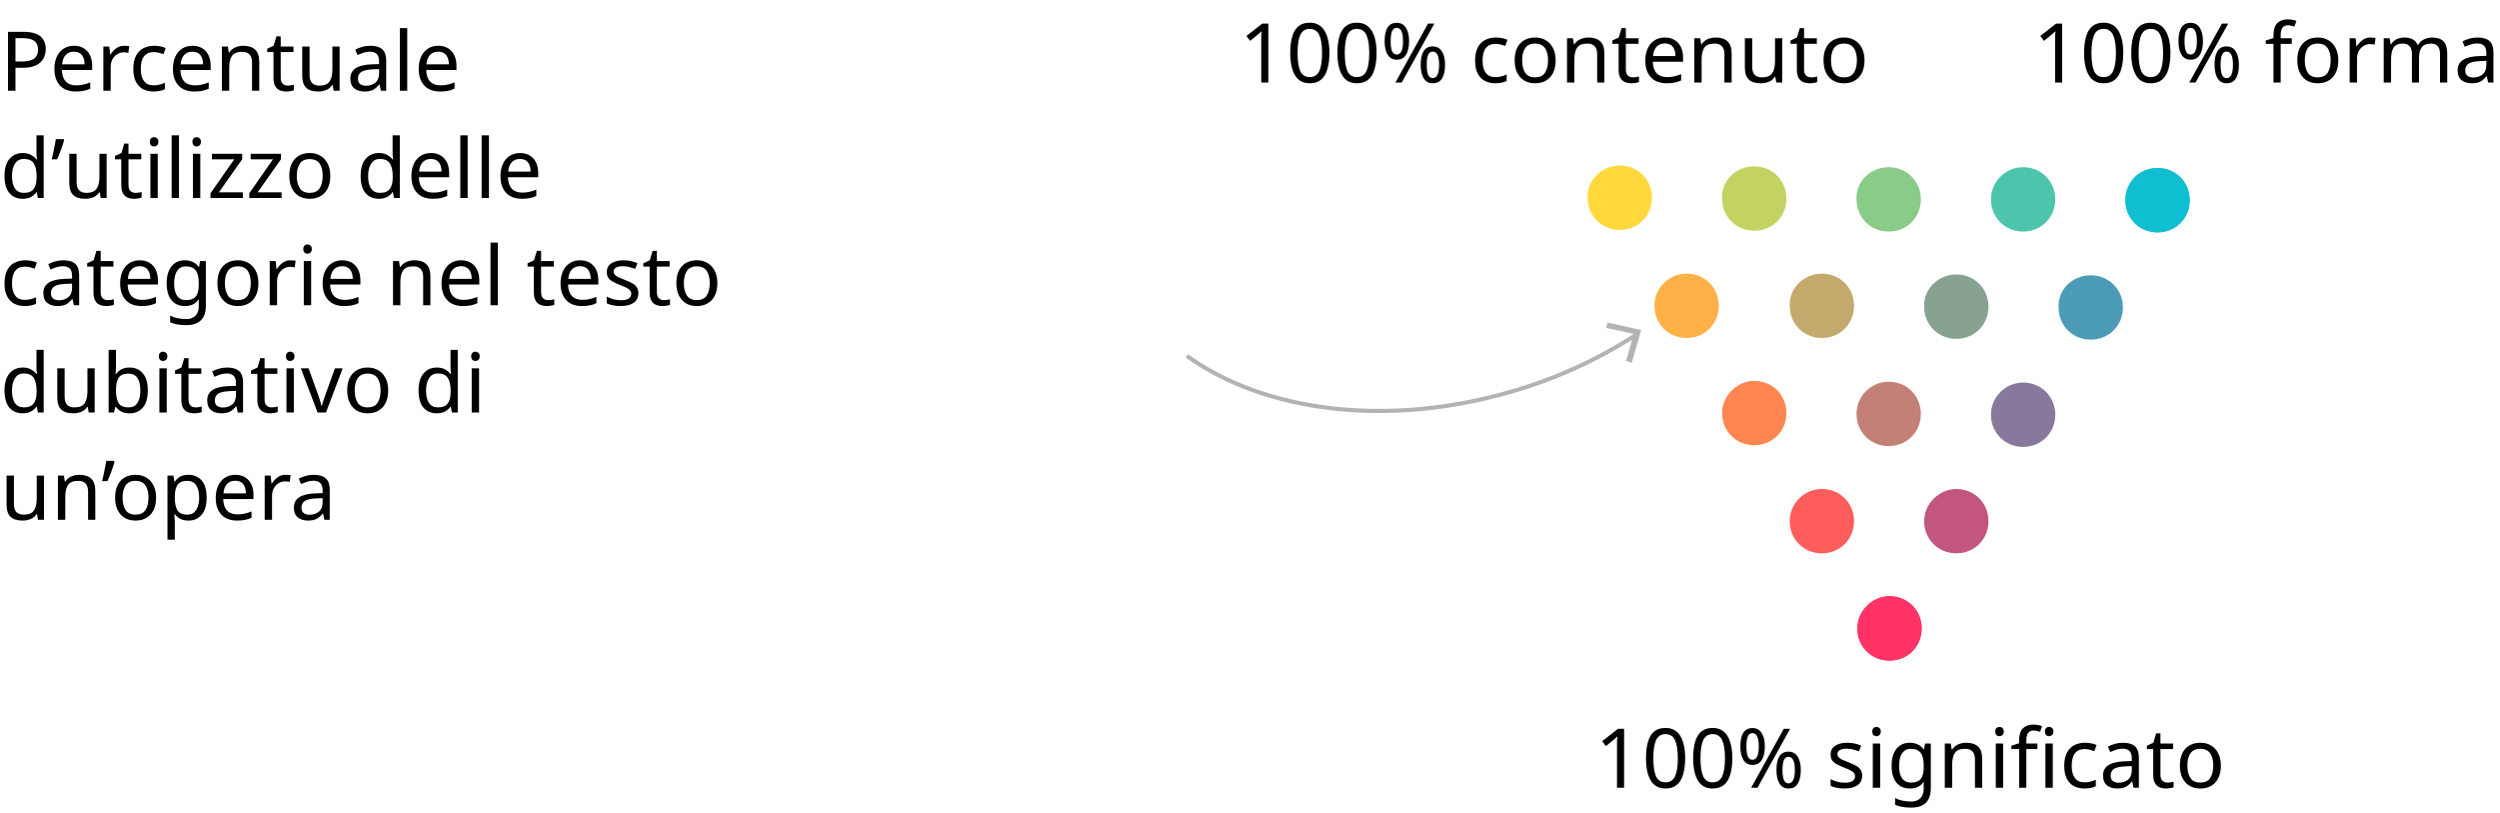
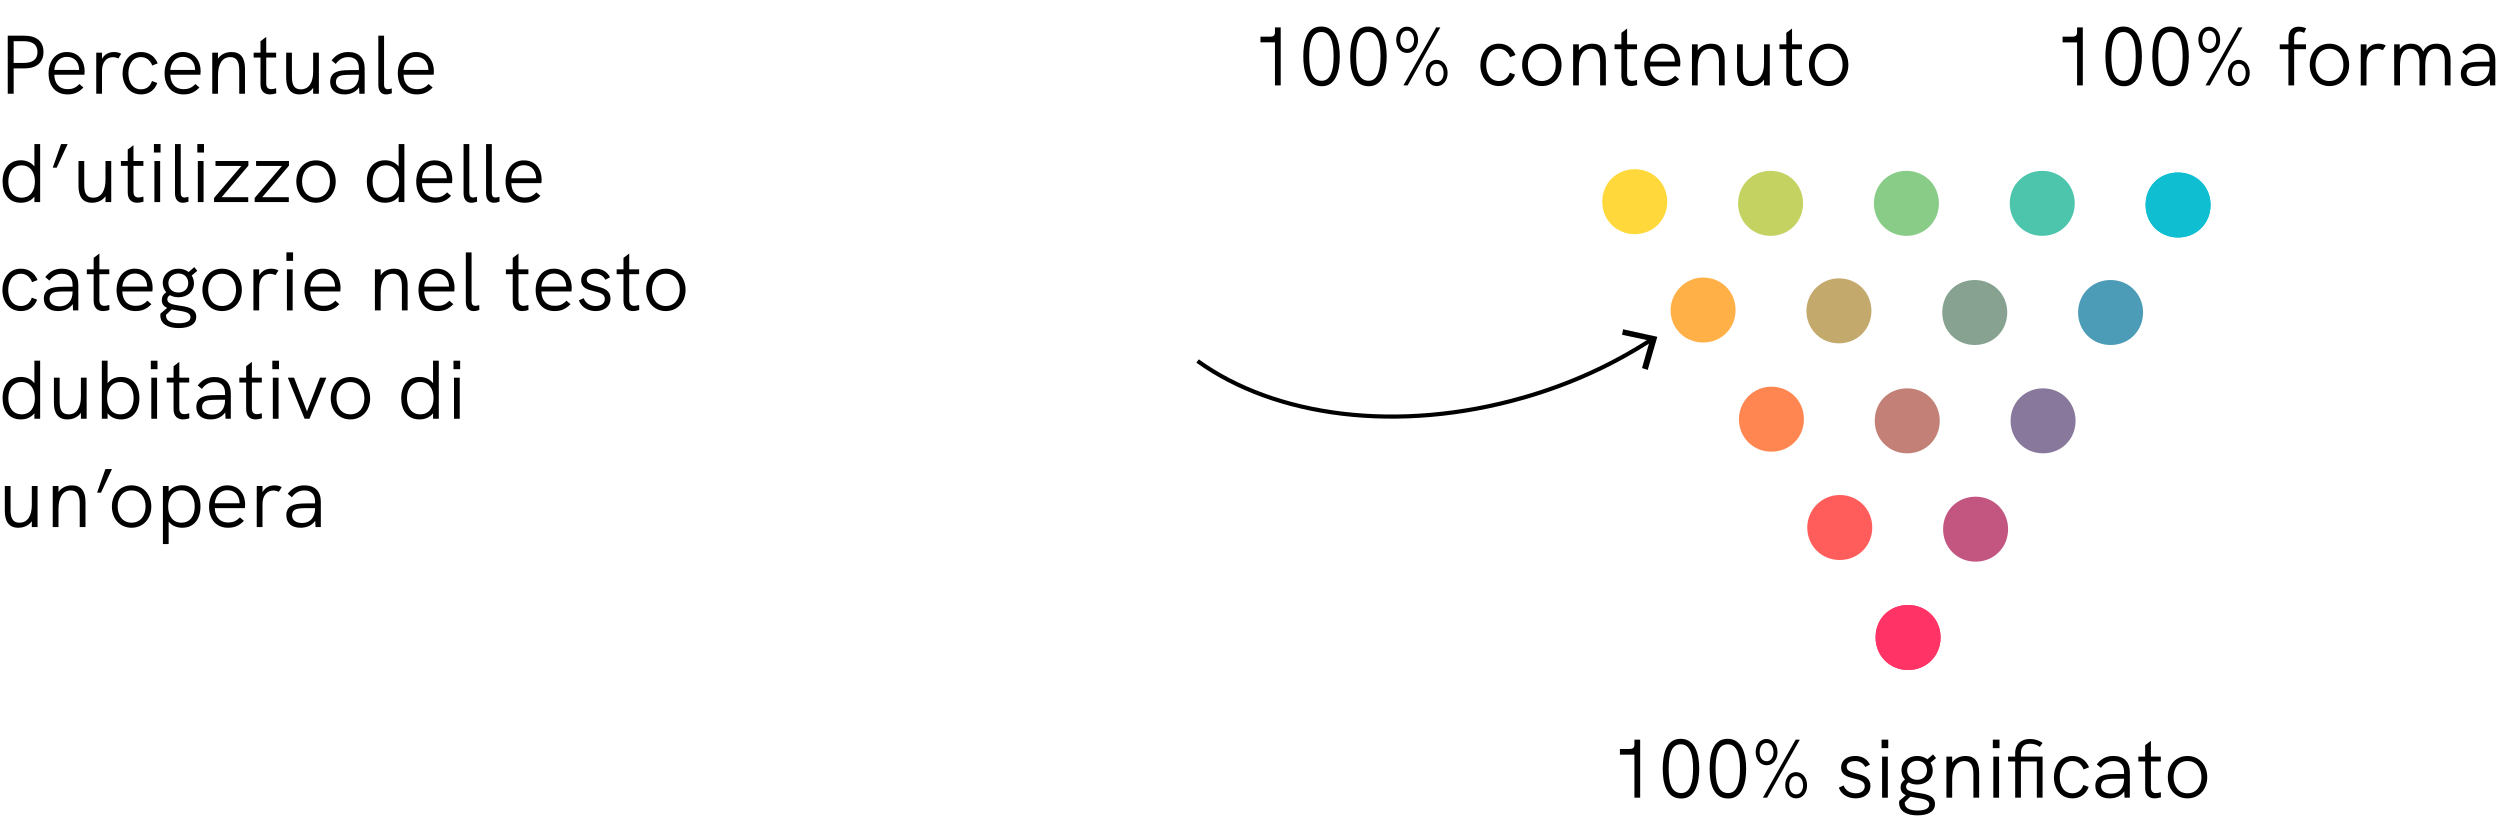
- <svg xmlns="http://www.w3.org/2000/svg" version="1.1" id="Layer_1" x="0px" y="0px" viewBox="0 0 303 98.5" style="enable-background:new 0 0 303 98.5;" xml:space="preserve">
-   <style type="text/css">
- 	.st0{font-family:'HKGrotesk-Regular';}
- 	.st1{font-size:10px;}
- 	.st2{fill:#FF3366;}
- 	.st3{fill:#FF5D5B;}
- 	.st4{fill:#FFD93B;}
- 	.st5{fill:#C3D261;}
- 	.st6{fill:#88CC87;}
- 	.st7{fill:#4CC5AC;}
- 	.st8{fill:#10BED2;}
- 	.st9{fill:#C35681;}
- 	.st10{fill:#FF8651;}
- 	.st11{fill:#C38077;}
- 	.st12{fill:#88799C;}
- 	.st13{fill:#FFB046;}
- 	.st14{fill:#C3A96C;}
- 	.st15{fill:#88A291;}
- 	.st16{fill:#4C9BB7;}
- 	.st17{opacity:0.3;}
- 	.st18{fill:none;stroke:#000000;stroke-width:0.5;stroke-miterlimit:10;}
- </style>
-   <text transform="matrix(1 0 0 1 193.372 95.474)" class="st0 st1">100% significato</text>
-   <text transform="matrix(1 0 0 1 246.491 10.001)" class="st0 st1">100% forma</text>
-   <text transform="matrix(1 0 0 1 150.237 10)" class="st0 st1">100% contenuto</text>
-   <g id="Raggruppa_1305" transform="translate(-482 520.065)">
-     <path id="Rettangolo_9797" class="st2" d="M711.1-447.8L711.1-447.8c2.2,0,3.9,1.7,3.9,3.9l0,0c0,2.2-1.7,3.9-3.9,3.9l0,0   c-2.2,0-3.9-1.7-3.9-3.9l0,0C707.2-446,709-447.8,711.1-447.8z" />
-     <path id="Rettangolo_9798" class="st3" d="M702.9-460.8L702.9-460.8c2.2,0,3.9,1.7,3.9,3.9l0,0c0,2.2-1.7,3.9-3.9,3.9l0,0   c-2.2,0-3.9-1.7-3.9-3.9l0,0C699-459.1,700.8-460.8,702.9-460.8z" />
-     <path id="Rettangolo_9799" class="st4" d="M678.4-500L678.4-500c2.2,0,3.9,1.7,3.9,3.9l0,0c0,2.2-1.7,3.9-3.9,3.9l0,0   c-2.2,0-3.9-1.7-3.9-3.9l0,0C674.4-498.2,676.2-500,678.4-500z" />
-     <path id="Rettangolo_9800" class="st5" d="M694.7-499.9L694.7-499.9c2.2,0,3.9,1.7,3.9,3.9l0,0c0,2.2-1.7,3.9-3.9,3.9l0,0   c-2.2,0-3.9-1.7-3.9-3.9l0,0C690.7-498.2,692.5-499.9,694.7-499.9z" />
-     <path id="Rettangolo_9801" class="st6" d="M711-499.8L711-499.8c2.2,0,3.9,1.7,3.9,3.9l0,0c0,2.2-1.7,3.9-3.9,3.9l0,0   c-2.2,0-3.9-1.7-3.9-3.9l0,0C707-498.1,708.8-499.8,711-499.8z" />
-     <path id="Rettangolo_9802" class="st7" d="M727.3-499.8L727.3-499.8c2.2,0,3.9,1.7,3.9,3.9l0,0c0,2.2-1.7,3.9-3.9,3.9l0,0   c-2.2,0-3.9-1.7-3.9-3.9l0,0C723.4-498,725.1-499.8,727.3-499.8z" />
-     <path id="Rettangolo_9803" class="st8" d="M743.6-499.7L743.6-499.7c2.2,0,3.9,1.7,3.9,3.9l0,0c0,2.2-1.7,3.9-3.9,3.9l0,0   c-2.2,0-3.9-1.7-3.9-3.9l0,0C739.7-498,741.4-499.7,743.6-499.7z" />
-     <path id="Rettangolo_9804" class="st2" d="M711.1-447.8L711.1-447.8c2.2,0,3.9,1.7,3.9,3.9l0,0c0,2.2-1.7,3.9-3.9,3.9l0,0   c-2.2,0-3.9-1.7-3.9-3.9l0,0C707.2-446,709-447.8,711.1-447.8z" />
-     <path id="Rettangolo_9805" class="st9" d="M719.2-460.8L719.2-460.8c2.2,0,3.9,1.7,3.9,3.9l0,0c0,2.2-1.7,3.9-3.9,3.9l0,0   c-2.2,0-3.9-1.7-3.9-3.9l0,0C715.3-459,717.1-460.8,719.2-460.8z" />
-     <g id="Raggruppa_1292">
-       <path id="Rettangolo_9806" class="st10" d="M694.7-473.9L694.7-473.9c2.2,0,3.9,1.7,3.9,3.9l0,0c0,2.2-1.7,3.9-3.9,3.9l0,0    c-2.2,0-3.9-1.7-3.9-3.9l0,0C690.8-472.1,692.6-473.9,694.7-473.9z" />
-       <path id="Rettangolo_9807" class="st11" d="M711-473.8L711-473.8c2.2,0,3.9,1.7,3.9,3.9l0,0c0,2.2-1.7,3.9-3.9,3.9l0,0    c-2.2,0-3.9-1.7-3.9-3.9l0,0C707.1-472.1,708.9-473.8,711-473.8z" />
-       <path id="Rettangolo_9808" class="st12" d="M727.3-473.7L727.3-473.7c2.2,0,3.9,1.7,3.9,3.9l0,0c0,2.2-1.7,3.9-3.9,3.9l0,0    c-2.2,0-3.9-1.7-3.9-3.9l0,0C723.4-472,725.2-473.7,727.3-473.7z" />
-     </g>
-     <g id="Raggruppa_1293">
-       <path id="Rettangolo_9809" class="st13" d="M686.5-486.9L686.5-486.9c2.2,0,3.9,1.7,3.9,3.9l0,0c0,2.2-1.7,3.9-3.9,3.9l0,0    c-2.2,0-3.9-1.7-3.9-3.9l0,0C682.6-485.2,684.4-486.9,686.5-486.9z" />
-       <path id="Rettangolo_9810" class="st14" d="M702.9-486.9L702.9-486.9c2.2,0,3.9,1.7,3.9,3.9l0,0c0,2.2-1.7,3.9-3.9,3.9l0,0    c-2.2,0-3.9-1.7-3.9-3.9l0,0C698.9-485.1,700.7-486.9,702.9-486.9z" />
-       <path id="Rettangolo_9811" class="st15" d="M719.2-486.8L719.2-486.8c2.2,0,3.9,1.7,3.9,3.9l0,0c0,2.2-1.7,3.9-3.9,3.9l0,0    c-2.2,0-3.9-1.7-3.9-3.9l0,0C715.2-485,717-486.8,719.2-486.8z" />
-       <path id="Rettangolo_9812" class="st16" d="M735.5-486.7L735.5-486.7c2.2,0,3.9,1.7,3.9,3.9l0,0c0,2.2-1.7,3.9-3.9,3.9l0,0    c-2.2,0-3.9-1.7-3.9-3.9l0,0C731.5-485,733.3-486.7,735.5-486.7z" />
-     </g>
-     <path id="Rettangolo_9813" class="st8" d="M743.6-499.7L743.6-499.7c2.2,0,3.9,1.7,3.9,3.9l0,0c0,2.2-1.7,3.9-3.9,3.9l0,0   c-2.2,0-3.9-1.7-3.9-3.9l0,0C739.7-498,741.4-499.7,743.6-499.7z" />
+ <svg xmlns="http://www.w3.org/2000/svg" version="1.1" id="Livello_1" x="0px" y="0px" viewBox="0 0 300 99" enable-background="new 0 0 300 99" xml:space="preserve">
+   <g enable-background="new    ">
+     <path d="M196.819,88.758v6.966h-0.689v-5.167h-1.739v-0.68h1.159c0.35,0,0.58-0.12,0.58-0.53   v-0.589H196.819z" />
+     <path d="M199.53,92.245c0-1.658,0.351-3.588,2.159-3.588c1.649,0,2.219,1.689,2.219,3.599   c0,1.908-0.56,3.567-2.148,3.567C199.9,95.823,199.53,93.904,199.53,92.245z M203.169,92.245   c0-1.608-0.31-2.928-1.479-2.928c-1.219,0-1.449,1.429-1.449,2.928c0,1.47,0.23,2.919,1.499,2.919   C202.869,95.164,203.169,93.824,203.169,92.245z" />
+     <path d="M205.16,92.245c0-1.658,0.351-3.588,2.159-3.588c1.649,0,2.219,1.689,2.219,3.599   c0,1.908-0.56,3.567-2.148,3.567C205.53,95.823,205.16,93.904,205.16,92.245z M208.799,92.245   c0-1.608-0.31-2.928-1.479-2.928c-1.219,0-1.449,1.429-1.449,2.928c0,1.47,0.23,2.919,1.499,2.919   C208.499,95.164,208.799,93.824,208.799,92.245z" />
+     <path d="M210.681,90.257c0-0.79,0.439-1.579,1.3-1.579c0.77,0,1.319,0.68,1.319,1.589   c0,0.89-0.54,1.56-1.29,1.56C211.131,91.826,210.681,91.046,210.681,90.257z M212.819,90.267   c0-0.6-0.3-1.109-0.839-1.109c-0.58,0-0.82,0.56-0.82,1.1c0,0.539,0.25,1.089,0.85,1.089   C212.479,91.346,212.819,90.896,212.819,90.267z M215.479,88.758h0.499l-3.928,6.966h-0.51   L215.479,88.758z M214.229,94.225c0-0.779,0.44-1.569,1.3-1.569c0.77,0,1.319,0.68,1.319,1.579   s-0.54,1.569-1.289,1.569C214.669,95.804,214.229,95.004,214.229,94.225z M216.368,94.234   c0-0.59-0.29-1.1-0.84-1.1c-0.57,0-0.819,0.55-0.819,1.09s0.249,1.1,0.85,1.1   C216.038,95.324,216.368,94.864,216.368,94.234z" />
+     <path d="M220.661,94.515l0.579-0.26c0.18,0.51,0.66,0.939,1.43,0.939   c0.669,0,1.1-0.33,1.1-0.85c0-1.31-2.839-0.49-2.839-2.239c0-0.859,0.699-1.389,1.689-1.389   c0.789,0,1.429,0.329,1.769,1.029l-0.55,0.3c-0.239-0.44-0.63-0.72-1.239-0.72   s-0.999,0.25-0.999,0.68c0,1.169,2.848,0.43,2.848,2.299c0,0.999-0.819,1.499-1.769,1.499   C221.71,95.804,220.921,95.304,220.661,94.515z" />
+     <path d="M225.79,88.758h0.8v1.02h-0.8V88.758z M225.851,90.796h0.689v4.928h-0.689V90.796z" />
+     <path d="M232.198,96.483c0,0.93-0.87,1.359-2.109,1.359c-1.369,0-2.198-0.54-2.198-1.52   c0-0.1,0.01-0.16,0.02-0.22l0.8-0.68c-0.38-0.17-0.64-0.45-0.64-0.939   c0-0.399,0.18-0.699,0.529-0.939c-0.26-0.3-0.42-0.68-0.42-1.119c0-1,0.82-1.709,1.879-1.709   c0.48,0,0.91,0.149,1.229,0.399l0.68-0.59l0.36,0.45l-0.67,0.56   c0.17,0.27,0.27,0.579,0.27,0.93c0,1.009-0.819,1.679-1.858,1.679   c-0.38,0-0.729-0.09-1.02-0.25c-0.2,0.11-0.32,0.29-0.32,0.5c0,0.5,0.62,0.619,1.329,0.729   C231.038,95.273,232.198,95.414,232.198,96.483z M231.508,96.543c0-0.6-0.779-0.689-1.599-0.819   c-0.22-0.03-0.45-0.07-0.66-0.12l-0.669,0.649c-0.011,0.051-0.011,0.07-0.011,0.091   c0,0.699,0.71,0.919,1.55,0.919C230.988,97.263,231.508,97.022,231.508,96.543z M228.859,92.445   c0,0.64,0.46,1.13,1.199,1.13c0.74,0,1.18-0.48,1.18-1.13c0-0.68-0.46-1.149-1.169-1.149   C229.369,91.296,228.859,91.766,228.859,92.445z" />
+     <path d="M237.498,92.705v3.019h-0.689V92.875c0-1.06-0.34-1.549-1.08-1.549   c-0.93,0-1.469,0.8-1.469,2.188v2.209h-0.689V90.796h0.689v0.72   c0.319-0.499,0.919-0.799,1.629-0.799C236.948,90.717,237.498,91.396,237.498,92.705z" />
+     <path d="M239.14,88.758h0.8v1.02h-0.8V88.758z M239.2,90.796h0.689v4.928h-0.689V90.796z" />
+     <path d="M245.108,95.724h-0.689v-4.348h-1.909v4.348h-0.689v-4.348h-0.85V90.796h0.85v-0.399   c0-1.169,0.789-1.719,1.759-1.719c0.6,0,1.079,0.16,1.529,0.47l-0.33,0.479   c-0.33-0.24-0.689-0.38-1.169-0.38c-0.71,0-1.1,0.35-1.1,1.159v0.39h2.599V95.724z" />
+     <path d="M246.47,93.275c0-1.3,0.73-2.559,2.219-2.559c0.88,0,1.609,0.439,1.999,1.358l-0.659,0.261   c-0.229-0.63-0.72-1.01-1.34-1.01c-1.049,0-1.519,0.939-1.519,1.949   c0,1.009,0.47,1.919,1.529,1.919c0.619,0,1.109-0.37,1.299-1l0.64,0.24   c-0.33,0.899-1.049,1.369-1.938,1.369C247.27,95.804,246.47,94.645,246.47,93.275z" />
+     <path d="M255.578,92.655v3.068h-0.63l-0.04-0.76c-0.39,0.55-0.989,0.84-1.77,0.84   c-1.069,0-1.698-0.56-1.698-1.51c0-0.499,0.199-0.879,0.56-1.099   c0.38-0.22,0.909-0.311,1.879-0.311h1.009v-0.229c0-0.859-0.449-1.329-1.279-1.329   c-0.619,0-1.099,0.27-1.499,0.819l-0.499-0.42c0.529-0.689,1.169-1.009,2.009-1.009   C254.858,90.717,255.578,91.426,255.578,92.655z M254.888,93.515v-0.069h-0.949   c-0.909,0-1.299,0.06-1.539,0.249c-0.18,0.141-0.27,0.36-0.27,0.64   c0,0.55,0.47,0.9,1.209,0.9C254.288,95.234,254.888,94.564,254.888,93.515z" />
+     <path d="M259.309,95.674c-0.26,0.08-0.52,0.13-0.749,0.13c-0.66,0-1.14-0.37-1.14-1.239   v-3.188h-0.819V90.796h0.819v-1.379l0.689-0.52v1.898h1.189v0.58h-1.189v3.099   c0,0.479,0.22,0.699,0.609,0.699c0.17,0,0.36-0.04,0.58-0.109L259.309,95.674z" />
+     <path d="M260.14,93.255c0-1.459,0.95-2.538,2.359-2.538c1.399,0,2.368,1.079,2.368,2.538   c0,1.449-0.959,2.549-2.368,2.549S260.14,94.714,260.14,93.255z M264.178,93.255   c0-1.119-0.63-1.929-1.679-1.929c-1.06,0-1.669,0.819-1.669,1.929   c0,1.119,0.619,1.939,1.669,1.939C263.559,95.194,264.178,94.354,264.178,93.255z" />
  </g>
-   <text transform="matrix(1 0 0 1 0 11)" class="st0 st1">Percentuale </text>
-   <text transform="matrix(1 0 0 1 0 24)" class="st0 st1">d’utilizzo delle </text>
-   <text transform="matrix(1 0 0 1 0 37)" class="st0 st1">categorie nel testo </text>
-   <text transform="matrix(1 0 0 1 0 50)" class="st0 st1">dubitativo di </text>
-   <text transform="matrix(1 0 0 1 0 63)" class="st0 st1">un’opera</text>
-   <g id="Raggruppa_7794" transform="translate(-510.65 678.371) rotate(-16)" class="st17">
-     <path id="Tracciato_109125" class="st18" d="M857.5-417.7c-5.5,1.7-11.1,2.5-16.8,2.5c-15.7,0-29.3-6-36.4-15" />
-     <g id="Raggruppa_1315" transform="translate(604.614 87.959)">
-       <path id="Tracciato_109126" d="M249.8-508l-0.3,0.6l3,1.6l-1.8,2.9l0.6,0.4l2.2-3.5L249.8-508z" />
-     </g>
+   <g enable-background="new    ">
+     <path d="M249.938,3.285v6.966h-0.689V5.084h-1.739V4.404h1.159c0.35,0,0.58-0.12,0.58-0.53V3.285   H249.938z" />
+     <path d="M252.649,6.772c0-1.658,0.351-3.588,2.159-3.588c1.649,0,2.219,1.689,2.219,3.599   c0,1.908-0.56,3.567-2.148,3.567C253.02,10.351,252.649,8.432,252.649,6.772z M256.288,6.772   c0-1.608-0.31-2.928-1.479-2.928c-1.219,0-1.449,1.429-1.449,2.928c0,1.47,0.23,2.919,1.499,2.919   C255.988,9.691,256.288,8.352,256.288,6.772z" />
+     <path d="M258.279,6.772c0-1.658,0.351-3.588,2.159-3.588c1.649,0,2.219,1.689,2.219,3.599   c0,1.908-0.56,3.567-2.148,3.567C258.649,10.351,258.279,8.432,258.279,6.772z M261.918,6.772   c0-1.608-0.31-2.928-1.479-2.928c-1.219,0-1.449,1.429-1.449,2.928c0,1.47,0.23,2.919,1.499,2.919   C261.618,9.691,261.918,8.352,261.918,6.772z" />
+     <path d="M263.8,4.784c0-0.79,0.439-1.579,1.3-1.579c0.77,0,1.319,0.68,1.319,1.589   c0,0.89-0.54,1.56-1.29,1.56C264.25,6.354,263.8,5.573,263.8,4.784z M265.938,4.794   c0-0.6-0.3-1.109-0.839-1.109c-0.58,0-0.82,0.56-0.82,1.1c0,0.539,0.25,1.089,0.85,1.089   C265.599,5.873,265.938,5.424,265.938,4.794z M268.598,3.285h0.499l-3.928,6.966h-0.51L268.598,3.285   z M267.348,8.752c0-0.779,0.44-1.569,1.3-1.569c0.77,0,1.319,0.68,1.319,1.579   s-0.54,1.569-1.289,1.569C267.788,10.331,267.348,9.531,267.348,8.752z M269.487,8.762   c0-0.59-0.29-1.1-0.84-1.1c-0.57,0-0.819,0.55-0.819,1.09s0.249,1.1,0.85,1.1   C269.157,9.852,269.487,9.392,269.487,8.762z" />
+     <path d="M274.609,5.903h-1.039V5.323h1.049V4.564c0-1.05,0.61-1.359,1.239-1.359   c0.271,0,0.57,0.06,0.88,0.189l-0.24,0.55c-0.21-0.1-0.399-0.16-0.569-0.16   c-0.39,0-0.63,0.271-0.63,0.729v0.81h1.42v0.58h-1.42v4.348h-0.689V5.903z" />
+     <path d="M277.17,7.782c0-1.459,0.949-2.538,2.358-2.538c1.399,0,2.369,1.079,2.369,2.538   c0,1.449-0.96,2.549-2.369,2.549S277.17,9.241,277.17,7.782z M281.208,7.782   c0-1.119-0.63-1.929-1.68-1.929c-1.06,0-1.669,0.819-1.669,1.929   c0,1.119,0.62,1.939,1.669,1.939C280.588,9.722,281.208,8.882,281.208,7.782z" />
+     <path d="M286.288,5.454l-0.34,0.56c-0.229-0.101-0.439-0.15-0.649-0.15   c-0.76,0-1.319,0.569-1.319,1.64v2.748h-0.689V5.323h0.689v0.74   c0.359-0.649,0.959-0.819,1.459-0.819C285.738,5.244,286.019,5.304,286.288,5.454z" />
+     <path d="M294.065,7.173v3.078h-0.689V7.362c0-0.42,0-1.509-1.079-1.509c-1,0-1.27,0.919-1.27,2.028   v2.369h-0.689V7.402c0-0.819-0.25-1.549-1.109-1.549c-0.96,0-1.229,0.909-1.229,2.028v2.369h-0.689   l-0.011-4.928h0.67v0.601c0.31-0.49,0.81-0.68,1.359-0.68c0.689,0,1.199,0.3,1.449,0.949   c0.319-0.63,0.869-0.949,1.619-0.949C293.576,5.244,294.065,6.023,294.065,7.173z" />
+     <path d="M299.438,7.183v3.068h-0.63l-0.04-0.76c-0.39,0.55-0.989,0.84-1.77,0.84   c-1.069,0-1.698-0.56-1.698-1.51c0-0.499,0.199-0.879,0.56-1.099   c0.38-0.22,0.909-0.311,1.879-0.311h1.009V7.183c0-0.859-0.449-1.329-1.279-1.329   c-0.619,0-1.099,0.27-1.499,0.819l-0.499-0.42c0.529-0.689,1.169-1.009,2.009-1.009   C298.718,5.244,299.438,5.953,299.438,7.183z M298.747,8.042V7.973h-0.949   c-0.909,0-1.299,0.06-1.539,0.249c-0.18,0.141-0.27,0.36-0.27,0.64   c0,0.55,0.47,0.9,1.209,0.9C298.147,9.762,298.747,9.092,298.747,8.042z" />
+   </g>
+   <g enable-background="new    ">
+     <path d="M153.685,3.284V10.25h-0.689V5.083h-1.739V4.403h1.159c0.35,0,0.58-0.12,0.58-0.53V3.284   H153.685z" />
+     <path d="M156.396,6.771c0-1.658,0.351-3.588,2.159-3.588c1.649,0,2.219,1.689,2.219,3.599   c0,1.908-0.56,3.567-2.148,3.567C156.766,10.35,156.396,8.431,156.396,6.771z M160.034,6.771   c0-1.608-0.31-2.928-1.479-2.928c-1.219,0-1.449,1.429-1.449,2.928c0,1.47,0.23,2.919,1.499,2.919   C159.734,9.69,160.034,8.351,160.034,6.771z" />
+     <path d="M162.025,6.771c0-1.658,0.351-3.588,2.159-3.588c1.649,0,2.219,1.689,2.219,3.599   c0,1.908-0.56,3.567-2.148,3.567C162.396,10.35,162.025,8.431,162.025,6.771z M165.664,6.771   c0-1.608-0.31-2.928-1.479-2.928c-1.219,0-1.449,1.429-1.449,2.928c0,1.47,0.23,2.919,1.499,2.919   C165.364,9.69,165.664,8.351,165.664,6.771z" />
+     <path d="M167.546,4.783c0-0.79,0.439-1.579,1.3-1.579c0.77,0,1.319,0.68,1.319,1.589   c0,0.89-0.54,1.56-1.29,1.56C167.996,6.353,167.546,5.572,167.546,4.783z M169.685,4.793   c0-0.6-0.3-1.109-0.839-1.109c-0.58,0-0.82,0.56-0.82,1.1c0,0.539,0.25,1.089,0.85,1.089   C169.345,5.872,169.685,5.423,169.685,4.793z M172.344,3.284h0.499L168.915,10.25h-0.51L172.344,3.284z    M171.094,8.751c0-0.779,0.44-1.569,1.3-1.569c0.77,0,1.319,0.68,1.319,1.579   s-0.54,1.569-1.289,1.569C171.534,10.33,171.094,9.53,171.094,8.751z M173.233,8.761   c0-0.59-0.29-1.1-0.84-1.1c-0.57,0-0.819,0.55-0.819,1.09s0.249,1.1,0.85,1.1   C172.903,9.851,173.233,9.391,173.233,8.761z" />
+     <path d="M177.646,7.802c0-1.3,0.73-2.559,2.219-2.559c0.88,0,1.609,0.439,1.999,1.358L181.204,6.862   c-0.229-0.63-0.72-1.01-1.34-1.01c-1.049,0-1.519,0.939-1.519,1.949   c0,1.009,0.47,1.919,1.529,1.919c0.619,0,1.109-0.37,1.299-1l0.64,0.24   c-0.33,0.899-1.049,1.369-1.938,1.369C178.445,10.33,177.646,9.171,177.646,7.802z" />
+     <path d="M182.655,7.781c0-1.459,0.95-2.538,2.359-2.538c1.399,0,2.368,1.079,2.368,2.538   c0,1.449-0.959,2.549-2.368,2.549S182.655,9.24,182.655,7.781z M186.693,7.781   c0-1.119-0.63-1.929-1.679-1.929c-1.06,0-1.669,0.819-1.669,1.929   c0,1.119,0.619,1.939,1.669,1.939C186.074,9.721,186.693,8.881,186.693,7.781z" />
+     <path d="M192.703,7.231V10.25h-0.689V7.401c0-1.06-0.34-1.549-1.079-1.549   c-0.93,0-1.47,0.8-1.47,2.188V10.25h-0.689V5.322h0.689v0.72   c0.32-0.499,0.92-0.799,1.629-0.799C192.153,5.243,192.703,5.923,192.703,7.231z" />
+     <path d="M196.454,10.2c-0.26,0.08-0.52,0.13-0.749,0.13c-0.66,0-1.14-0.37-1.14-1.239V5.902   h-0.819V5.322h0.819V3.943l0.689-0.52v1.898h1.189v0.58h-1.189v3.099   c0,0.479,0.22,0.699,0.609,0.699c0.17,0,0.36-0.04,0.58-0.109L196.454,10.2z" />
+     <path d="M201.613,7.972h-3.608c0.021,1.079,0.62,1.729,1.59,1.729c0.539,0,0.969-0.14,1.419-0.619   L201.493,9.5c-0.579,0.61-1.149,0.83-1.909,0.83c-1.499,0-2.269-1.119-2.269-2.519   c0-1.39,0.76-2.568,2.189-2.568c1.509,0,2.139,1.179,2.139,2.298   C201.644,7.682,201.633,7.852,201.613,7.972z M198.005,7.392h2.979c0-0.021-0.01-0.07-0.01-0.16   c-0.05-0.8-0.56-1.409-1.469-1.409C198.615,5.822,198.065,6.522,198.005,7.392z" />
+     <path d="M206.963,7.231V10.25h-0.689V7.401c0-1.06-0.34-1.549-1.079-1.549   c-0.93,0-1.47,0.8-1.47,2.188V10.25h-0.689V5.322h0.689v0.72   c0.32-0.499,0.92-0.799,1.629-0.799C206.413,5.243,206.963,5.923,206.963,7.231z" />
+     <path d="M212.373,5.322V10.25h-0.689V9.54c-0.35,0.53-0.979,0.79-1.629,0.79   c-1.119,0-1.609-0.77-1.609-1.989V5.322h0.689V8.171c0,0.8,0.141,1.55,1.08,1.55   c0.979,0,1.469-0.85,1.469-2.129V5.322H212.373z" />
+     <path d="M216.244,10.2c-0.26,0.08-0.52,0.13-0.749,0.13c-0.66,0-1.14-0.37-1.14-1.239V5.902   h-0.819V5.322h0.819V3.943l0.689-0.52v1.898h1.189v0.58h-1.189v3.099   c0,0.479,0.22,0.699,0.609,0.699c0.17,0,0.36-0.04,0.58-0.109L216.244,10.2z" />
+     <path d="M217.075,7.781c0-1.459,0.95-2.538,2.359-2.538c1.399,0,2.368,1.079,2.368,2.538   c0,1.449-0.959,2.549-2.368,2.549S217.075,9.24,217.075,7.781z M221.113,7.781   c0-1.119-0.63-1.929-1.679-1.929c-1.06,0-1.669,0.819-1.669,1.929   c0,1.119,0.619,1.939,1.669,1.939C220.494,9.721,221.113,8.881,221.113,7.781z" />
+   </g>
+   <path id="Rettangolo_9797" fill="#FF3366" d="M228.97,72.601L228.97,72.601c2.2,0,3.9,1.7,3.9,3.9l0,0  c0,2.2-1.7,3.9-3.9,3.9l0,0c-2.2,0-3.9-1.7-3.9-3.9l0,0C225.07,74.201,226.77,72.601,228.97,72.601  z" />
+   <path id="Rettangolo_9798" fill="#FF5D5B" d="M220.77,59.401L220.77,59.401c2.2,0,3.9,1.7,3.9,3.9l0,0  c0,2.2-1.7,3.9-3.9,3.9l0,0c-2.2,0-3.9-1.7-3.9-3.9l0,0  C216.87,61.201,218.57,59.401,220.77,59.401z" />
+   <path id="Rettangolo_9799" fill="#FFD93B" d="M196.17,20.301L196.17,20.301c2.2,0,3.9,1.7,3.9,3.9l0,0  c0,2.2-1.7,3.9-3.9,3.9l0,0c-2.2,0-3.9-1.7-3.9-3.9l0,0C192.27,22.001,193.97,20.301,196.17,20.301  z" />
+   <path id="Rettangolo_9800" fill="#C3D261" d="M212.47,20.501L212.47,20.501c2.2,0,3.9,1.7,3.9,3.9l0,0  c0,2.2-1.7,3.9-3.9,3.9l0,0c-2.2,0-3.9-1.7-3.9-3.9l0,0C208.57,22.201,210.27,20.501,212.47,20.501  z" />
+   <path id="Rettangolo_9801" fill="#88CC87" d="M228.77,20.501L228.77,20.501c2.2,0,3.9,1.7,3.9,3.9l0,0  c0,2.2-1.7,3.9-3.9,3.9l0,0c-2.2,0-3.9-1.7-3.9-3.9l0,0  C224.87,22.201,226.57,20.501,228.77,20.501z" />
+   <path id="Rettangolo_9802" fill="#4CC5AC" d="M245.07,20.501L245.07,20.501c2.2,0,3.9,1.7,3.9,3.9l0,0  c0,2.2-1.7,3.9-3.9,3.9l0,0c-2.2,0-3.9-1.7-3.9-3.9l0,0  C241.17,22.201,242.87,20.501,245.07,20.501z" />
+   <path id="Rettangolo_9803" fill="#10BED2" d="M261.37,20.701L261.37,20.701c2.2,0,3.9,1.7,3.9,3.9l0,0  c0,2.2-1.7,3.9-3.9,3.9l0,0c-2.2,0-3.9-1.7-3.9-3.9l0,0C257.47,22.301,259.17,20.701,261.37,20.701  z" />
+   <path id="Rettangolo_9804" fill="#FF3366" d="M228.97,72.601L228.97,72.601c2.2,0,3.9,1.7,3.9,3.9l0,0  c0,2.2-1.7,3.9-3.9,3.9l0,0c-2.2,0-3.9-1.7-3.9-3.9l0,0C225.07,74.201,226.77,72.601,228.97,72.601  z" />
+   <path id="Rettangolo_9805" fill="#C35681" d="M237.07,59.601L237.07,59.601c2.2,0,3.9,1.7,3.9,3.9l0,0  c0,2.2-1.7,3.9-3.9,3.9l0,0c-2.2,0-3.9-1.7-3.9-3.9l0,0  C233.17,61.301,234.87,59.601,237.07,59.601z" />
+   <g id="Raggruppa_1292">
+     <path id="Rettangolo_9806" fill="#FF8651" d="M212.57,46.401L212.57,46.401c2.2,0,3.9,1.7,3.9,3.9l0,0   c0,2.2-1.7,3.9-3.9,3.9l0,0c-2.2,0-3.9-1.7-3.9-3.9l0,0   C208.67,48.201,210.37,46.401,212.57,46.401z" />
+     <path id="Rettangolo_9807" fill="#C38077" d="M228.87,46.601L228.87,46.601c2.2,0,3.9,1.7,3.9,3.9l0,0   c0,2.2-1.7,3.9-3.9,3.9l0,0c-2.2,0-3.9-1.7-3.9-3.9l0,0   C224.97,48.201,226.67,46.601,228.87,46.601z" />
+     <path id="Rettangolo_9808" fill="#88799C" d="M245.17,46.601L245.17,46.601c2.2,0,3.9,1.7,3.9,3.9l0,0   c0,2.2-1.7,3.9-3.9,3.9l0,0c-2.2,0-3.9-1.7-3.9-3.9l0,0   C241.27,48.301,242.97,46.601,245.17,46.601z" />
+   </g>
+   <g id="Raggruppa_1293">
+     <path id="Rettangolo_9809" fill="#FFB046" d="M204.37,33.301L204.37,33.301c2.2,0,3.9,1.7,3.9,3.9l0,0   c0,2.2-1.7,3.9-3.9,3.9l0,0c-2.2,0-3.9-1.7-3.9-3.9l0,0   C200.47,35.201,202.17,33.301,204.37,33.301z" />
+     <path id="Rettangolo_9810" fill="#C3A96C" d="M220.67,33.401L220.67,33.401c2.2,0,3.9,1.7,3.9,3.9l0,0   c0,2.2-1.7,3.9-3.9,3.9l0,0c-2.2,0-3.9-1.7-3.9-3.9l0,0   C216.77,35.201,218.47,33.401,220.67,33.401z" />
+     <path id="Rettangolo_9811" fill="#88A291" d="M236.97,33.601L236.97,33.601c2.2,0,3.9,1.7,3.9,3.9l0,0   c0,2.2-1.7,3.9-3.9,3.9l0,0c-2.2,0-3.9-1.7-3.9-3.9l0,0   C233.07,35.201,234.77,33.601,236.97,33.601z" />
+     <path id="Rettangolo_9812" fill="#4C9BB7" d="M253.27,33.601L253.27,33.601c2.2,0,3.9,1.7,3.9,3.9l0,0   c0,2.2-1.7,3.9-3.9,3.9l0,0c-2.2,0-3.9-1.7-3.9-3.9l0,0   C249.37,35.301,251.07,33.601,253.27,33.601z" />
+   </g>
+   <path id="Rettangolo_9813" fill="#10BED2" d="M261.37,20.701L261.37,20.701c2.2,0,3.9,1.7,3.9,3.9l0,0  c0,2.2-1.7,3.9-3.9,3.9l0,0c-2.2,0-3.9-1.7-3.9-3.9l0,0C257.47,22.301,259.17,20.701,261.37,20.701  z" />
+   <g enable-background="new    ">
+     <path d="M0.929,4.284h1.989c1.479,0,2.299,0.699,2.299,1.948c0,1.27-0.83,1.979-2.299,1.979h-1.279   V11.25H0.929V4.284z M2.848,7.552c1.09,0,1.649-0.449,1.649-1.309c0-0.86-0.56-1.3-1.649-1.3   H1.639v2.608H2.848z" />
+     <path d="M10.126,8.972H6.519c0.02,1.079,0.62,1.729,1.589,1.729c0.54,0,0.969-0.14,1.419-0.619   L10.007,10.5c-0.58,0.61-1.149,0.83-1.909,0.83c-1.499,0-2.269-1.119-2.269-2.519   c0-1.39,0.76-2.568,2.189-2.568c1.509,0,2.139,1.179,2.139,2.298   C10.157,8.682,10.146,8.852,10.126,8.972z M6.519,8.392h2.979c0-0.021-0.01-0.07-0.01-0.16   c-0.05-0.8-0.56-1.409-1.469-1.409C7.128,6.822,6.579,7.522,6.519,8.392z" />
+     <path d="M14.547,6.453L14.208,7.013c-0.229-0.101-0.439-0.15-0.649-0.15   c-0.76,0-1.319,0.569-1.319,1.64V11.25h-0.689V6.322h0.689V7.062   c0.36-0.649,0.959-0.819,1.459-0.819C13.998,6.243,14.278,6.303,14.547,6.453z" />
+     <path d="M14.709,8.802c0-1.3,0.73-2.559,2.219-2.559c0.879,0,1.609,0.439,1.999,1.358L18.267,7.862   c-0.229-0.63-0.719-1.01-1.339-1.01c-1.05,0-1.52,0.939-1.52,1.949   c0,1.009,0.47,1.919,1.529,1.919c0.62,0,1.109-0.37,1.299-1l0.64,0.24   c-0.33,0.899-1.049,1.369-1.939,1.369C15.509,11.33,14.709,10.171,14.709,8.802z" />
+     <path d="M24.046,8.972h-3.608c0.02,1.079,0.62,1.729,1.589,1.729c0.54,0,0.969-0.14,1.419-0.619   L23.927,10.5c-0.58,0.61-1.149,0.83-1.909,0.83c-1.499,0-2.269-1.119-2.269-2.519   c0-1.39,0.76-2.568,2.189-2.568c1.509,0,2.139,1.179,2.139,2.298   C24.077,8.682,24.066,8.852,24.046,8.972z M20.438,8.392h2.979c0-0.021-0.01-0.07-0.01-0.16   c-0.05-0.8-0.56-1.409-1.469-1.409C21.048,6.822,20.499,7.522,20.438,8.392z" />
+     <path d="M29.397,8.231V11.25h-0.689V8.401c0-1.06-0.34-1.549-1.08-1.549   c-0.93,0-1.469,0.8-1.469,2.188V11.25h-0.689V6.322h0.689v0.72   c0.32-0.499,0.919-0.799,1.629-0.799C28.847,6.243,29.397,6.923,29.397,8.231z" />
+     <path d="M33.148,11.2c-0.26,0.08-0.52,0.13-0.75,0.13c-0.66,0-1.14-0.37-1.14-1.239V6.902   h-0.819V6.322h0.819V4.943l0.69-0.52v1.898h1.189v0.58h-1.189v3.099   c0,0.479,0.22,0.699,0.609,0.699c0.17,0,0.36-0.04,0.58-0.109L33.148,11.2z" />
+     <path d="M38.267,6.322V11.25h-0.689v-0.71c-0.35,0.53-0.979,0.79-1.629,0.79   c-1.119,0-1.609-0.77-1.609-1.989V6.322h0.689V9.171c0,0.8,0.14,1.55,1.08,1.55   c0.979,0,1.469-0.85,1.469-2.129V6.322H38.267z" />
+     <path d="M43.757,8.182V11.25h-0.63l-0.04-0.76c-0.39,0.55-0.989,0.84-1.769,0.84   c-1.069,0-1.699-0.56-1.699-1.51c0-0.499,0.2-0.879,0.56-1.099   c0.38-0.22,0.91-0.311,1.879-0.311h1.009V8.182c0-0.859-0.45-1.329-1.279-1.329   c-0.62,0-1.099,0.27-1.499,0.819l-0.5-0.42c0.529-0.689,1.169-1.009,2.009-1.009   C43.037,6.243,43.757,6.952,43.757,8.182z M43.067,9.041V8.972h-0.949   c-0.91,0-1.299,0.06-1.539,0.249c-0.18,0.141-0.27,0.36-0.27,0.64   c0,0.55,0.47,0.9,1.209,0.9C42.467,10.761,43.067,10.091,43.067,9.041z" />
+     <path d="M45.399,10.181V4.284h0.689v5.856c0,0.34,0.12,0.56,0.45,0.56   c0.15,0,0.32-0.04,0.47-0.09l0.01,0.59c-0.21,0.069-0.46,0.13-0.68,0.13   C45.769,11.33,45.399,10.95,45.399,10.181z" />
+     <path d="M52.036,8.972h-3.608c0.02,1.079,0.62,1.729,1.589,1.729c0.54,0,0.969-0.14,1.419-0.619   L51.916,10.5c-0.58,0.61-1.149,0.83-1.909,0.83c-1.499,0-2.269-1.119-2.269-2.519   c0-1.39,0.76-2.568,2.189-2.568c1.509,0,2.139,1.179,2.139,2.298   C52.066,8.682,52.056,8.852,52.036,8.972z M48.428,8.392h2.979c0-0.021-0.01-0.07-0.01-0.16   c-0.05-0.8-0.56-1.409-1.469-1.409C49.038,6.822,48.488,7.522,48.428,8.392z" />
+   </g>
+   <g enable-background="new    ">
+     <path d="M4.817,17.284V24.25H4.127v-0.659c-0.359,0.459-0.909,0.739-1.629,0.739   c-1.439,0-2.189-1.079-2.189-2.549c0-1.539,0.82-2.549,2.189-2.549c0.7,0,1.259,0.271,1.629,0.75   v-2.698H4.817z M4.187,21.781c0-1.169-0.6-1.938-1.589-1.938c-1,0-1.599,0.77-1.599,1.938   c0,1.119,0.549,1.939,1.599,1.939C3.637,23.721,4.187,22.9,4.187,21.781z" />
+     <path d="M7.329,17.284h0.79l-1.319,2.838H6.329L7.329,17.284z" />
+     <path d="M13.347,19.322V24.25h-0.689v-0.71c-0.35,0.53-0.979,0.79-1.629,0.79   c-1.119,0-1.609-0.77-1.609-1.989v-3.019h0.689v2.849c0,0.8,0.14,1.55,1.08,1.55   c0.979,0,1.469-0.85,1.469-2.129v-2.27H13.347z" />
+     <path d="M17.218,24.2c-0.26,0.08-0.52,0.13-0.75,0.13c-0.66,0-1.14-0.37-1.14-1.239v-3.188   h-0.819v-0.58h0.819v-1.379l0.689-0.52v1.898h1.189v0.58h-1.189v3.099   c0,0.479,0.22,0.699,0.61,0.699c0.17,0,0.36-0.04,0.58-0.109L17.218,24.2z" />
+     <path d="M18.469,17.284h0.799v1.02h-0.799V17.284z M18.529,19.322h0.689V24.25h-0.689V19.322z" />
+     <path d="M20.999,23.181v-5.896h0.689v5.856c0,0.34,0.12,0.56,0.45,0.56   c0.15,0,0.32-0.04,0.47-0.09l0.01,0.59c-0.21,0.069-0.46,0.13-0.68,0.13   C21.369,24.33,20.999,23.95,20.999,23.181z" />
+     <path d="M23.679,17.284h0.799v1.02h-0.799V17.284z M23.739,19.322h0.689V24.25h-0.689V19.322z" />
+     <path d="M29.807,19.872l-3.208,3.788h3.188V24.25h-4.098v-0.5l3.278-3.838h-3.108v-0.59h3.948V19.872z" />
+     <path d="M34.677,19.872l-3.208,3.788h3.188V24.25h-4.098v-0.5l3.278-3.838h-3.108v-0.59h3.948V19.872z" />
+     <path d="M35.559,21.781c0-1.459,0.949-2.538,2.358-2.538c1.399,0,2.369,1.079,2.369,2.538   c0,1.449-0.959,2.549-2.369,2.549S35.559,23.24,35.559,21.781z M39.597,21.781   c0-1.119-0.63-1.929-1.679-1.929c-1.06,0-1.669,0.819-1.669,1.929c0,1.119,0.62,1.939,1.669,1.939   C38.977,23.721,39.597,22.881,39.597,21.781z" />
+     <path d="M48.526,17.284V24.25h-0.69v-0.659c-0.359,0.459-0.909,0.739-1.629,0.739   c-1.439,0-2.189-1.079-2.189-2.549c0-1.539,0.82-2.549,2.189-2.549c0.7,0,1.259,0.271,1.629,0.75   v-2.698H48.526z M47.896,21.781c0-1.169-0.6-1.938-1.589-1.938c-1,0-1.599,0.77-1.599,1.938   c0,1.119,0.55,1.939,1.599,1.939C47.347,23.721,47.896,22.9,47.896,21.781z" />
+     <path d="M54.246,21.972h-3.608c0.02,1.079,0.62,1.729,1.589,1.729c0.54,0,0.969-0.14,1.419-0.619   L54.126,23.5c-0.58,0.61-1.149,0.83-1.909,0.83c-1.499,0-2.269-1.119-2.269-2.519   c0-1.39,0.76-2.568,2.189-2.568c1.509,0,2.139,1.179,2.139,2.298   C54.276,21.682,54.266,21.852,54.246,21.972z M50.638,21.392h2.979c0-0.021-0.01-0.07-0.01-0.16   c-0.05-0.8-0.56-1.409-1.469-1.409C51.248,19.822,50.698,20.522,50.638,21.392z" />
+     <path d="M55.628,23.181v-5.896h0.689v5.856c0,0.34,0.12,0.56,0.45,0.56   c0.15,0,0.32-0.04,0.47-0.09l0.01,0.59c-0.21,0.069-0.46,0.13-0.68,0.13   C55.998,24.33,55.628,23.95,55.628,23.181z" />
+     <path d="M58.328,23.181v-5.896h0.689v5.856c0,0.34,0.12,0.56,0.45,0.56   c0.15,0,0.32-0.04,0.47-0.09l0.01,0.59c-0.21,0.069-0.46,0.13-0.68,0.13   C58.698,24.33,58.328,23.95,58.328,23.181z" />
+     <path d="M64.966,21.972h-3.608c0.02,1.079,0.62,1.729,1.589,1.729c0.54,0,0.969-0.14,1.419-0.619   L64.846,23.5c-0.58,0.61-1.149,0.83-1.909,0.83c-1.499,0-2.269-1.119-2.269-2.519   c0-1.39,0.76-2.568,2.189-2.568c1.509,0,2.139,1.179,2.139,2.298   C64.996,21.682,64.986,21.852,64.966,21.972z M61.358,21.392h2.979c0-0.021-0.01-0.07-0.01-0.16   c-0.05-0.8-0.56-1.409-1.469-1.409C61.968,19.822,61.418,20.522,61.358,21.392z" />
+   </g>
+   <g enable-background="new    ">
+     <path d="M0.289,34.802c0-1.3,0.73-2.559,2.219-2.559c0.879,0,1.609,0.439,1.999,1.358L3.847,33.862   c-0.229-0.63-0.719-1.01-1.339-1.01c-1.05,0-1.52,0.939-1.52,1.949   c0,1.009,0.47,1.919,1.529,1.919c0.62,0,1.109-0.37,1.299-1l0.64,0.24   c-0.33,0.899-1.049,1.369-1.939,1.369C1.089,37.33,0.289,36.171,0.289,34.802z" />
+     <path d="M9.397,34.182V37.25H8.768l-0.04-0.76c-0.39,0.55-0.989,0.84-1.769,0.84   c-1.069,0-1.699-0.56-1.699-1.51c0-0.499,0.2-0.879,0.56-1.099   c0.38-0.22,0.91-0.311,1.879-0.311h1.009v-0.229c0-0.859-0.45-1.329-1.279-1.329   c-0.62,0-1.099,0.27-1.499,0.819l-0.5-0.42c0.529-0.689,1.169-1.009,2.009-1.009   C8.678,32.243,9.397,32.952,9.397,34.182z M8.708,35.041v-0.069H7.758   c-0.91,0-1.299,0.06-1.539,0.249c-0.18,0.141-0.27,0.36-0.27,0.64   c0,0.55,0.47,0.9,1.209,0.9C8.108,36.761,8.708,36.091,8.708,35.041z" />
+     <path d="M13.128,37.2c-0.26,0.08-0.52,0.13-0.75,0.13c-0.66,0-1.14-0.37-1.14-1.239v-3.188   h-0.819v-0.58h0.819v-1.379l0.689-0.52v1.898h1.189v0.58h-1.189v3.099   c0,0.479,0.22,0.699,0.61,0.699c0.17,0,0.36-0.04,0.58-0.109L13.128,37.2z" />
+     <path d="M18.287,34.972h-3.608c0.02,1.079,0.62,1.729,1.589,1.729c0.54,0,0.969-0.14,1.419-0.619   L18.167,36.5c-0.58,0.61-1.149,0.83-1.909,0.83c-1.499,0-2.269-1.119-2.269-2.519   c0-1.39,0.76-2.568,2.189-2.568c1.509,0,2.139,1.179,2.139,2.298   C18.317,34.682,18.307,34.852,18.287,34.972z M14.679,34.392h2.979c0-0.021-0.01-0.07-0.01-0.16   c-0.05-0.8-0.56-1.409-1.469-1.409C15.289,32.822,14.739,33.522,14.679,34.392z" />
+     <path d="M23.547,38.01c0,0.93-0.87,1.359-2.109,1.359c-1.369,0-2.199-0.54-2.199-1.52   c0-0.1,0.01-0.16,0.02-0.22l0.799-0.68c-0.38-0.17-0.64-0.45-0.64-0.939   c0-0.399,0.18-0.699,0.53-0.939c-0.26-0.3-0.42-0.68-0.42-1.119c0-1,0.82-1.709,1.879-1.709   c0.48,0,0.91,0.149,1.229,0.399l0.68-0.59l0.36,0.45l-0.67,0.56   c0.17,0.27,0.27,0.579,0.27,0.93c0,1.009-0.819,1.679-1.859,1.679   c-0.38,0-0.729-0.09-1.02-0.25c-0.2,0.11-0.32,0.29-0.32,0.5c0,0.5,0.62,0.619,1.329,0.729   C22.387,36.8,23.547,36.94,23.547,38.01z M22.857,38.069c0-0.6-0.779-0.689-1.599-0.819   c-0.22-0.03-0.45-0.07-0.66-0.12l-0.669,0.649c-0.01,0.051-0.01,0.07-0.01,0.091   c0,0.699,0.71,0.919,1.549,0.919C22.337,38.789,22.857,38.549,22.857,38.069z M20.209,33.972   c0,0.64,0.46,1.13,1.199,1.13c0.74,0,1.18-0.48,1.18-1.13c0-0.68-0.46-1.149-1.169-1.149   C20.718,32.822,20.209,33.292,20.209,33.972z" />
+     <path d="M24.29,34.781c0-1.459,0.949-2.538,2.358-2.538c1.399,0,2.369,1.079,2.369,2.538   c0,1.449-0.959,2.549-2.369,2.549S24.29,36.24,24.29,34.781z M28.327,34.781   c0-1.119-0.63-1.929-1.679-1.929c-1.06,0-1.669,0.819-1.669,1.929c0,1.119,0.62,1.939,1.669,1.939   C27.708,36.721,28.327,35.881,28.327,34.781z" />
+     <path d="M33.407,32.453l-0.34,0.56c-0.229-0.101-0.439-0.15-0.649-0.15   c-0.76,0-1.319,0.569-1.319,1.64V37.25h-0.689v-4.928h0.689v0.74   c0.36-0.649,0.959-0.819,1.459-0.819C32.858,32.243,33.138,32.303,33.407,32.453z" />
+     <path d="M34.369,30.284h0.799v1.02h-0.799V30.284z M34.429,32.322h0.689V37.25H34.429V32.322z" />
+     <path d="M40.836,34.972h-3.608c0.02,1.079,0.62,1.729,1.589,1.729c0.54,0,0.969-0.14,1.419-0.619   L40.717,36.5c-0.58,0.61-1.149,0.83-1.909,0.83c-1.499,0-2.269-1.119-2.269-2.519   c0-1.39,0.76-2.568,2.189-2.568c1.509,0,2.139,1.179,2.139,2.298   C40.867,34.682,40.856,34.852,40.836,34.972z M37.229,34.392h2.979c0-0.021-0.01-0.07-0.01-0.16   c-0.05-0.8-0.56-1.409-1.469-1.409C37.838,32.822,37.289,33.522,37.229,34.392z" />
+     <path d="M48.916,34.231V37.25h-0.689v-2.849c0-1.06-0.34-1.549-1.08-1.549   c-0.93,0-1.469,0.8-1.469,2.188V37.25h-0.689v-4.928h0.689v0.72   c0.32-0.499,0.919-0.799,1.629-0.799C48.367,32.243,48.916,32.923,48.916,34.231z" />
+     <path d="M54.516,34.972H50.908c0.02,1.079,0.62,1.729,1.589,1.729c0.54,0,0.969-0.14,1.419-0.619   L54.396,36.5c-0.58,0.61-1.149,0.83-1.909,0.83c-1.499,0-2.269-1.119-2.269-2.519   c0-1.39,0.76-2.568,2.189-2.568c1.509,0,2.139,1.179,2.139,2.298   C54.546,34.682,54.536,34.852,54.516,34.972z M50.908,34.392h2.979c0-0.021-0.01-0.07-0.01-0.16   c-0.05-0.8-0.56-1.409-1.469-1.409C51.518,32.822,50.968,33.522,50.908,34.392z" />
+     <path d="M55.899,36.181v-5.896h0.689v5.856c0,0.34,0.12,0.56,0.45,0.56   c0.15,0,0.32-0.04,0.47-0.09l0.01,0.59c-0.21,0.069-0.46,0.13-0.68,0.13   C56.269,37.33,55.899,36.95,55.899,36.181z" />
+     <path d="M63.417,37.2c-0.26,0.08-0.52,0.13-0.75,0.13c-0.66,0-1.14-0.37-1.14-1.239v-3.188   h-0.819v-0.58h0.819v-1.379l0.69-0.52v1.898h1.189v0.58h-1.189v3.099   c0,0.479,0.22,0.699,0.609,0.699c0.17,0,0.36-0.04,0.58-0.109L63.417,37.2z" />
+     <path d="M68.576,34.972h-3.608c0.02,1.079,0.62,1.729,1.589,1.729c0.54,0,0.969-0.14,1.419-0.619   L68.457,36.5c-0.58,0.61-1.149,0.83-1.909,0.83c-1.499,0-2.269-1.119-2.269-2.519   c0-1.39,0.76-2.568,2.189-2.568c1.509,0,2.139,1.179,2.139,2.298   C68.606,34.682,68.596,34.852,68.576,34.972z M64.968,34.392h2.979c0-0.021-0.01-0.07-0.01-0.16   c-0.05-0.8-0.56-1.409-1.469-1.409C65.578,32.822,65.028,33.522,64.968,34.392z" />
+     <path d="M69.469,36.041l0.58-0.26c0.18,0.51,0.66,0.939,1.429,0.939   c0.669,0,1.1-0.33,1.1-0.85c0-1.31-2.839-0.49-2.839-2.239c0-0.859,0.7-1.389,1.689-1.389   c0.79,0,1.429,0.329,1.769,1.029l-0.55,0.3c-0.24-0.44-0.63-0.72-1.239-0.72   c-0.61,0-1,0.25-1,0.68c0,1.169,2.848,0.43,2.848,2.299c0,0.999-0.819,1.499-1.769,1.499   C70.518,37.33,69.729,36.83,69.469,36.041z" />
+     <path d="M76.708,37.2c-0.26,0.08-0.52,0.13-0.75,0.13c-0.66,0-1.14-0.37-1.14-1.239v-3.188   h-0.819v-0.58h0.819v-1.379l0.69-0.52v1.898h1.189v0.58H75.508v3.099   c0,0.479,0.22,0.699,0.609,0.699c0.17,0,0.36-0.04,0.58-0.109L76.708,37.2z" />
+     <path d="M77.539,34.781c0-1.459,0.95-2.538,2.359-2.538c1.399,0,2.369,1.079,2.369,2.538   c0,1.449-0.959,2.549-2.369,2.549S77.539,36.24,77.539,34.781z M81.577,34.781   c0-1.119-0.63-1.929-1.679-1.929c-1.06,0-1.669,0.819-1.669,1.929c0,1.119,0.62,1.939,1.669,1.939   C80.957,36.721,81.577,35.881,81.577,34.781z" />
+   </g>
+   <g enable-background="new    ">
+     <path d="M4.817,43.284V50.25H4.127v-0.659c-0.359,0.459-0.909,0.739-1.629,0.739   c-1.439,0-2.189-1.079-2.189-2.549c0-1.539,0.82-2.549,2.189-2.549c0.7,0,1.259,0.271,1.629,0.75   v-2.698H4.817z M4.187,47.781c0-1.169-0.6-1.938-1.589-1.938c-1,0-1.599,0.77-1.599,1.938   c0,1.119,0.549,1.939,1.599,1.939C3.637,49.721,4.187,48.9,4.187,47.781z" />
+     <path d="M10.397,45.322V50.25H9.708v-0.71c-0.35,0.53-0.979,0.79-1.629,0.79   c-1.12,0-1.609-0.77-1.609-1.989v-3.019h0.689v2.849c0,0.8,0.14,1.55,1.08,1.55   c0.979,0,1.469-0.85,1.469-2.129v-2.27H10.397z" />
+     <path d="M16.727,47.781c0,1.47-0.75,2.549-2.189,2.549c-0.719,0-1.269-0.28-1.629-0.739V50.25h-0.689   v-6.966h0.689v2.698c0.37-0.479,0.93-0.75,1.629-0.75C15.907,45.232,16.727,46.242,16.727,47.781z    M16.037,47.781c0-1.169-0.6-1.938-1.599-1.938c-0.99,0-1.589,0.77-1.589,1.938   c0,1.119,0.55,1.939,1.589,1.939C15.487,49.721,16.037,48.9,16.037,47.781z" />
+     <path d="M18.099,43.284h0.799v1.02h-0.799V43.284z M18.159,45.322h0.689V50.25h-0.689V45.322z" />
+     <path d="M22.718,50.2c-0.26,0.08-0.52,0.13-0.75,0.13c-0.66,0-1.14-0.37-1.14-1.239v-3.188   h-0.819v-0.58h0.819v-1.379l0.689-0.52v1.898h1.189v0.58h-1.189v3.099   c0,0.479,0.22,0.699,0.61,0.699c0.17,0,0.36-0.04,0.58-0.109L22.718,50.2z" />
+     <path d="M27.697,47.182V50.25h-0.63l-0.04-0.76c-0.39,0.55-0.989,0.84-1.769,0.84   c-1.069,0-1.699-0.56-1.699-1.51c0-0.499,0.2-0.879,0.56-1.099   c0.38-0.22,0.91-0.311,1.879-0.311h1.009v-0.229c0-0.859-0.45-1.329-1.279-1.329   c-0.62,0-1.099,0.27-1.499,0.819L23.729,46.252c0.529-0.689,1.169-1.009,2.009-1.009   C26.977,45.243,27.697,45.952,27.697,47.182z M27.007,48.041v-0.069h-0.949   c-0.91,0-1.299,0.06-1.539,0.249c-0.18,0.141-0.27,0.36-0.27,0.64   c0,0.55,0.47,0.9,1.209,0.9C26.407,49.761,27.007,49.091,27.007,48.041z" />
+     <path d="M31.428,50.2c-0.26,0.08-0.52,0.13-0.75,0.13c-0.66,0-1.14-0.37-1.14-1.239v-3.188   h-0.819v-0.58h0.819v-1.379l0.689-0.52v1.898h1.189v0.58h-1.189v3.099   c0,0.479,0.22,0.699,0.61,0.699c0.17,0,0.36-0.04,0.58-0.109L31.428,50.2z" />
+     <path d="M32.679,43.284h0.799v1.02h-0.799V43.284z M32.739,45.322h0.689V50.25h-0.689V45.322z" />
+     <path d="M34.539,45.322h0.75l1.549,4.048l1.559-4.048h0.76L37.138,50.25h-0.589L34.539,45.322z" />
+     <path d="M39.689,47.781c0-1.459,0.949-2.538,2.358-2.538c1.399,0,2.369,1.079,2.369,2.538   c0,1.449-0.959,2.549-2.369,2.549S39.689,49.24,39.689,47.781z M43.727,47.781   c0-1.119-0.63-1.929-1.679-1.929c-1.06,0-1.669,0.819-1.669,1.929c0,1.119,0.62,1.939,1.669,1.939   C43.107,49.721,43.727,48.881,43.727,47.781z" />
+     <path d="M52.656,43.284V50.25h-0.69v-0.659c-0.359,0.459-0.909,0.739-1.629,0.739   c-1.439,0-2.189-1.079-2.189-2.549c0-1.539,0.82-2.549,2.189-2.549c0.7,0,1.259,0.271,1.629,0.75   v-2.698H52.656z M52.026,47.781c0-1.169-0.6-1.938-1.589-1.938c-1,0-1.599,0.77-1.599,1.938   c0,1.119,0.55,1.939,1.599,1.939C51.477,49.721,52.026,48.9,52.026,47.781z" />
+     <path d="M54.418,43.284h0.799v1.02h-0.799V43.284z M54.479,45.322h0.689V50.25h-0.689V45.322z" />
+   </g>
+   <g enable-background="new    ">
+     <path d="M4.507,58.322V63.25H3.817v-0.71c-0.35,0.53-0.979,0.79-1.629,0.79   c-1.119,0-1.609-0.77-1.609-1.989v-3.019h0.689v2.849c0,0.8,0.14,1.55,1.08,1.55   c0.979,0,1.469-0.85,1.469-2.129v-2.27H4.507z" />
+     <path d="M10.257,60.231V63.25H9.567v-2.849c0-1.06-0.34-1.549-1.08-1.549   c-0.93,0-1.469,0.8-1.469,2.188V63.25H6.329v-4.928h0.689v0.72   c0.32-0.499,0.919-0.799,1.629-0.799C9.707,58.243,10.257,58.923,10.257,60.231z" />
+     <path d="M12.648,56.284h0.79l-1.319,2.838h-0.47L12.648,56.284z" />
+     <path d="M13.429,60.781c0-1.459,0.949-2.538,2.358-2.538c1.399,0,2.369,1.079,2.369,2.538   c0,1.449-0.959,2.549-2.369,2.549S13.429,62.24,13.429,60.781z M17.467,60.781   c0-1.119-0.63-1.929-1.679-1.929c-1.06,0-1.669,0.819-1.669,1.929c0,1.119,0.62,1.939,1.669,1.939   C16.847,62.721,17.467,61.881,17.467,60.781z" />
+     <path d="M24.056,60.781c0,1.47-0.75,2.549-2.189,2.549c-0.719,0-1.269-0.28-1.629-0.739v2.698   h-0.689v-6.967h0.689v0.66c0.37-0.479,0.93-0.75,1.629-0.75   C23.237,58.232,24.056,59.242,24.056,60.781z M23.367,60.781c0-1.169-0.6-1.938-1.599-1.938   c-0.99,0-1.589,0.77-1.589,1.938c0,1.119,0.55,1.939,1.589,1.939   C22.817,62.721,23.367,61.9,23.367,60.781z" />
+     <path d="M29.386,60.972h-3.608c0.02,1.079,0.62,1.729,1.589,1.729c0.54,0,0.969-0.14,1.419-0.619   L29.267,62.5c-0.58,0.61-1.149,0.83-1.909,0.83c-1.499,0-2.269-1.119-2.269-2.519   c0-1.39,0.76-2.568,2.189-2.568c1.509,0,2.139,1.179,2.139,2.298   C29.416,60.682,29.406,60.852,29.386,60.972z M25.778,60.392h2.979c0-0.021-0.01-0.07-0.01-0.16   c-0.05-0.8-0.56-1.409-1.469-1.409C26.388,58.822,25.838,59.522,25.778,60.392z" />
+     <path d="M33.807,58.453L33.467,59.013c-0.229-0.101-0.439-0.15-0.649-0.15   c-0.76,0-1.319,0.569-1.319,1.64V63.25h-0.689v-4.928h0.689v0.74   c0.36-0.649,0.959-0.819,1.459-0.819C33.257,58.243,33.537,58.303,33.807,58.453z" />
+     <path d="M38.497,60.182V63.25H37.867l-0.04-0.76c-0.39,0.55-0.989,0.84-1.769,0.84   c-1.069,0-1.699-0.56-1.699-1.51c0-0.499,0.2-0.879,0.56-1.099   c0.38-0.22,0.91-0.311,1.879-0.311h1.009v-0.229c0-0.859-0.45-1.329-1.279-1.329   c-0.62,0-1.099,0.27-1.499,0.819l-0.5-0.42c0.529-0.689,1.169-1.009,2.009-1.009   C37.777,58.243,38.497,58.952,38.497,60.182z M37.807,61.041v-0.069h-0.949   c-0.91,0-1.299,0.06-1.539,0.249c-0.18,0.141-0.27,0.36-0.27,0.64   c0,0.55,0.47,0.9,1.209,0.9C37.207,62.761,37.807,62.091,37.807,61.041z" />
+   </g>
+   <path id="Tracciato_109125" fill="none" stroke="#000000" stroke-width="0.5" stroke-miterlimit="10" d="M198.292,40.673  c-4.818,3.15-9.981,5.463-15.46,7.034c-15.092,4.328-29.819,2.309-39.124-4.386" />
+   <g id="Raggruppa_1315" transform="translate(604.614 87.959)">
+     <path id="Tracciato_109126" d="M-409.844-48.445l-0.123,0.659l3.325,0.711l-0.931,3.284l0.687,0.219   l1.15-3.971L-409.844-48.445z" />
  </g>
</svg>
